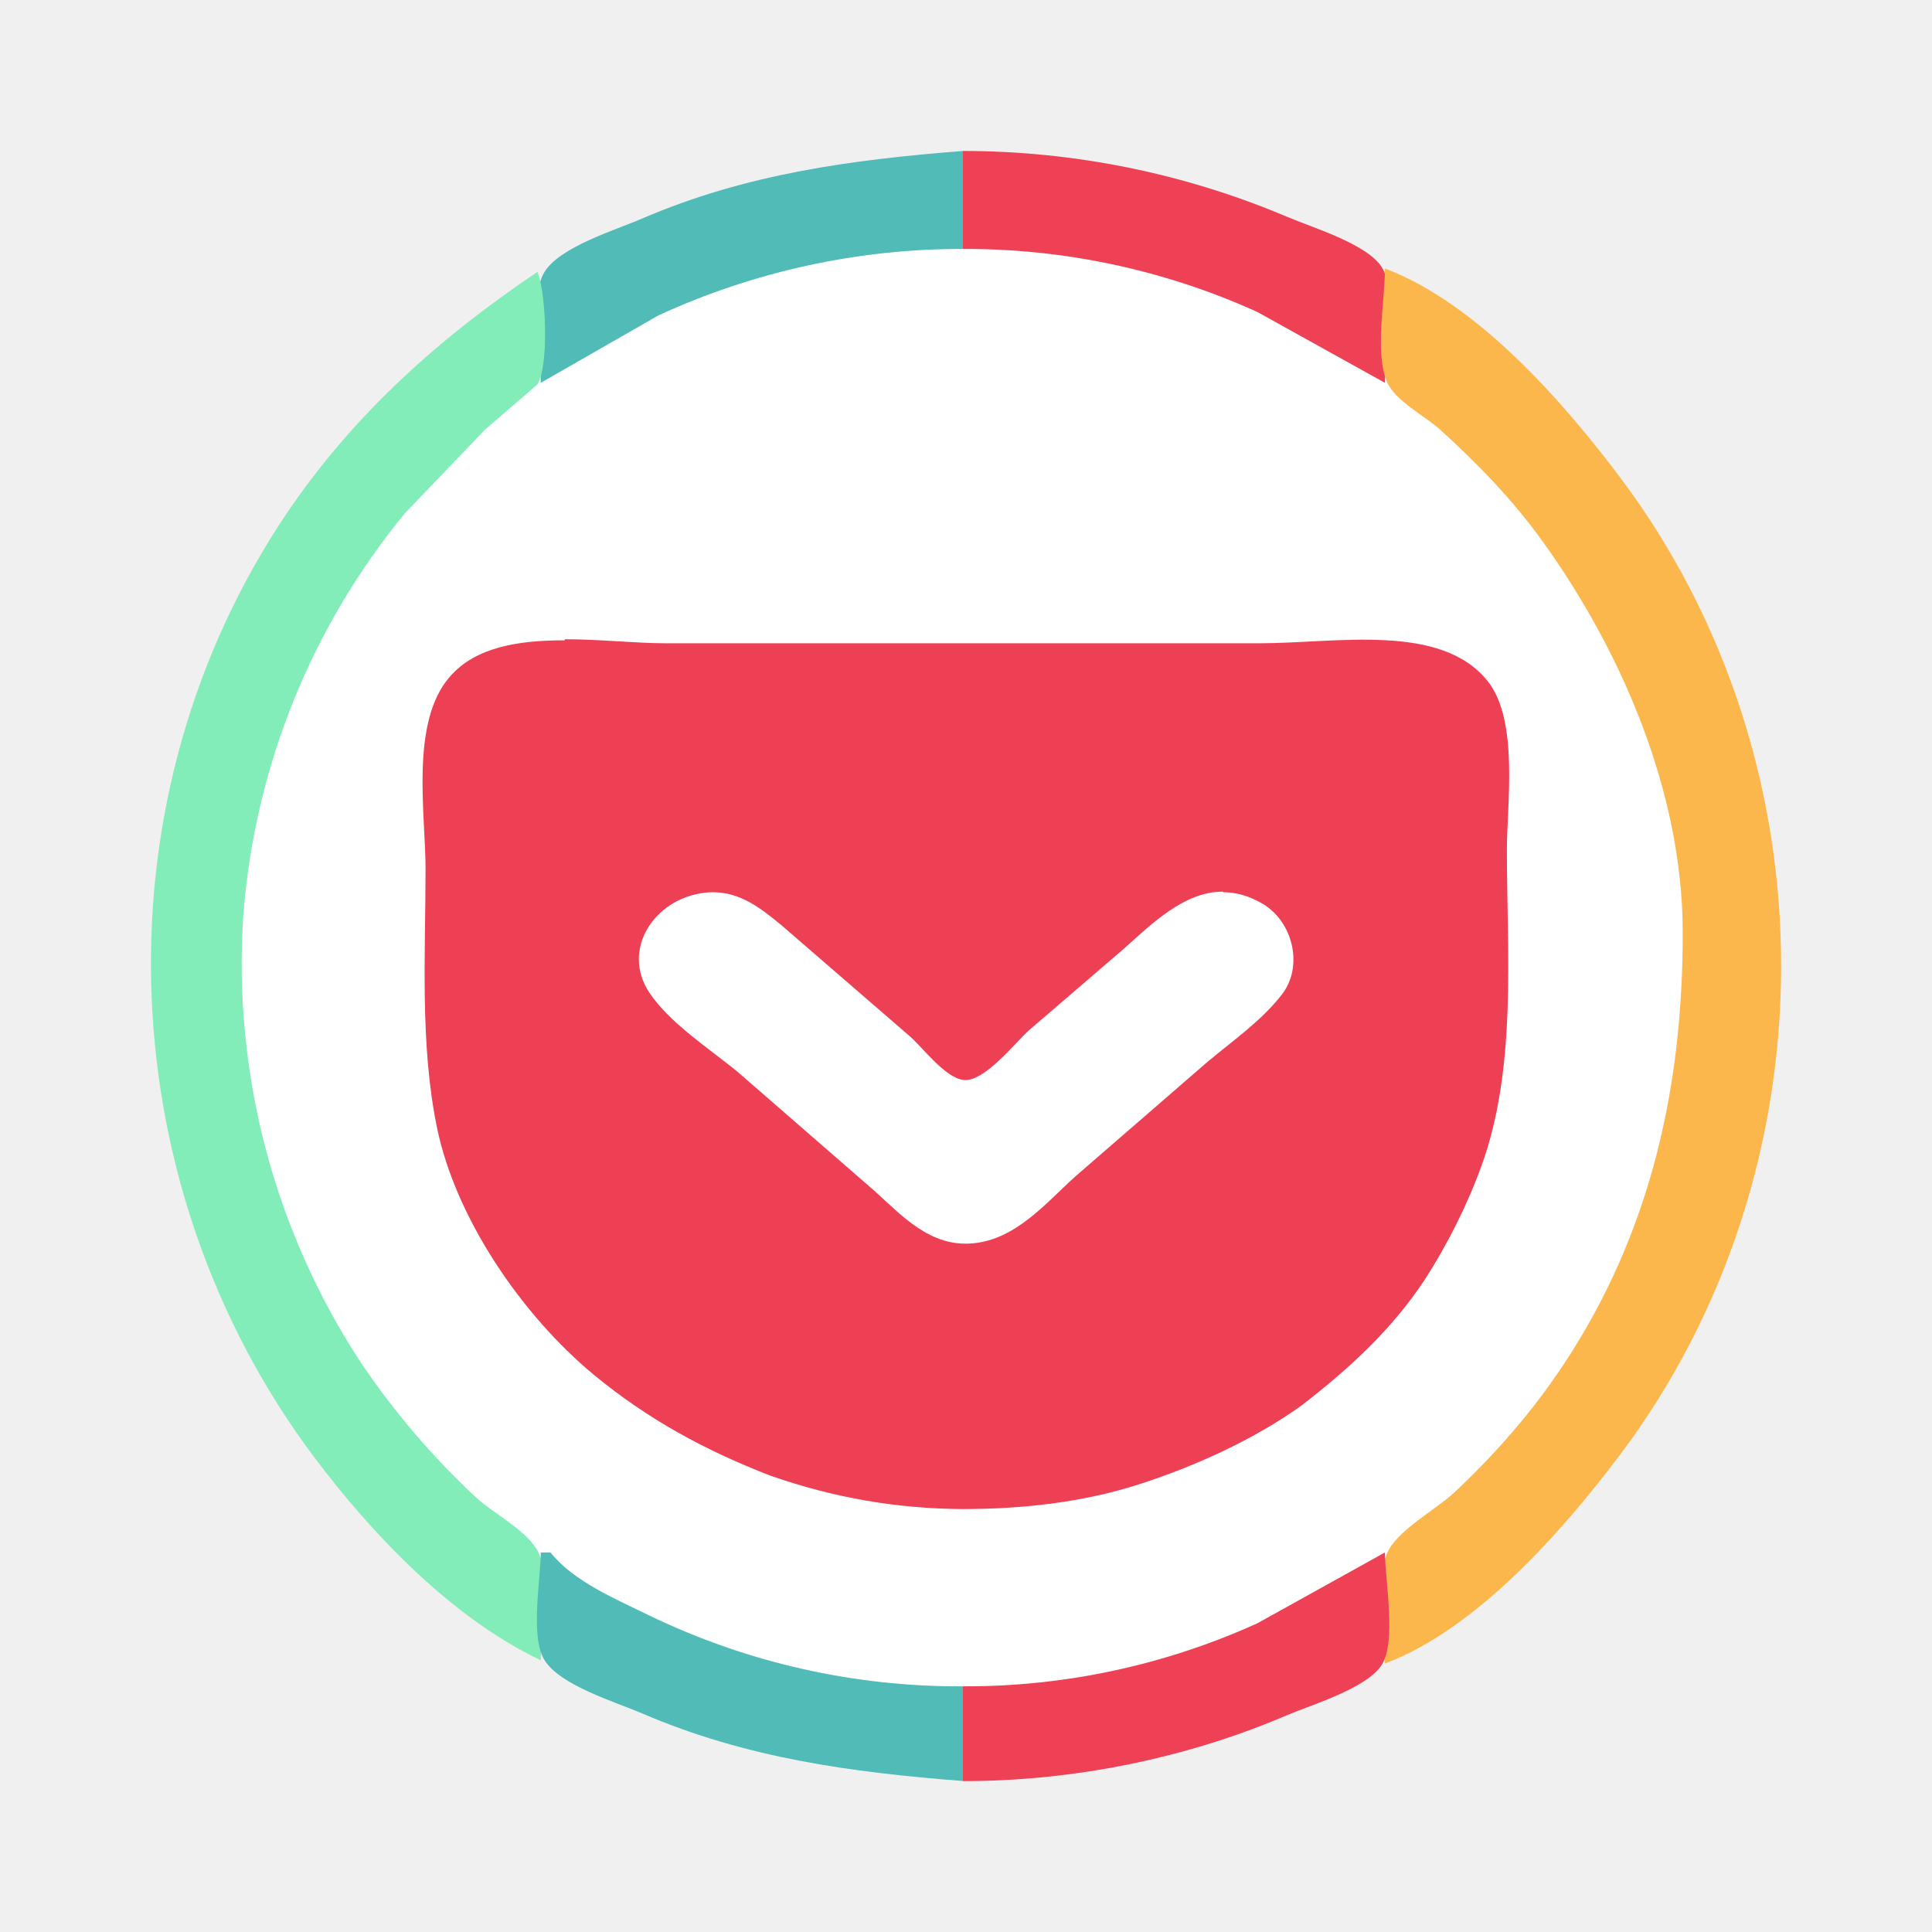
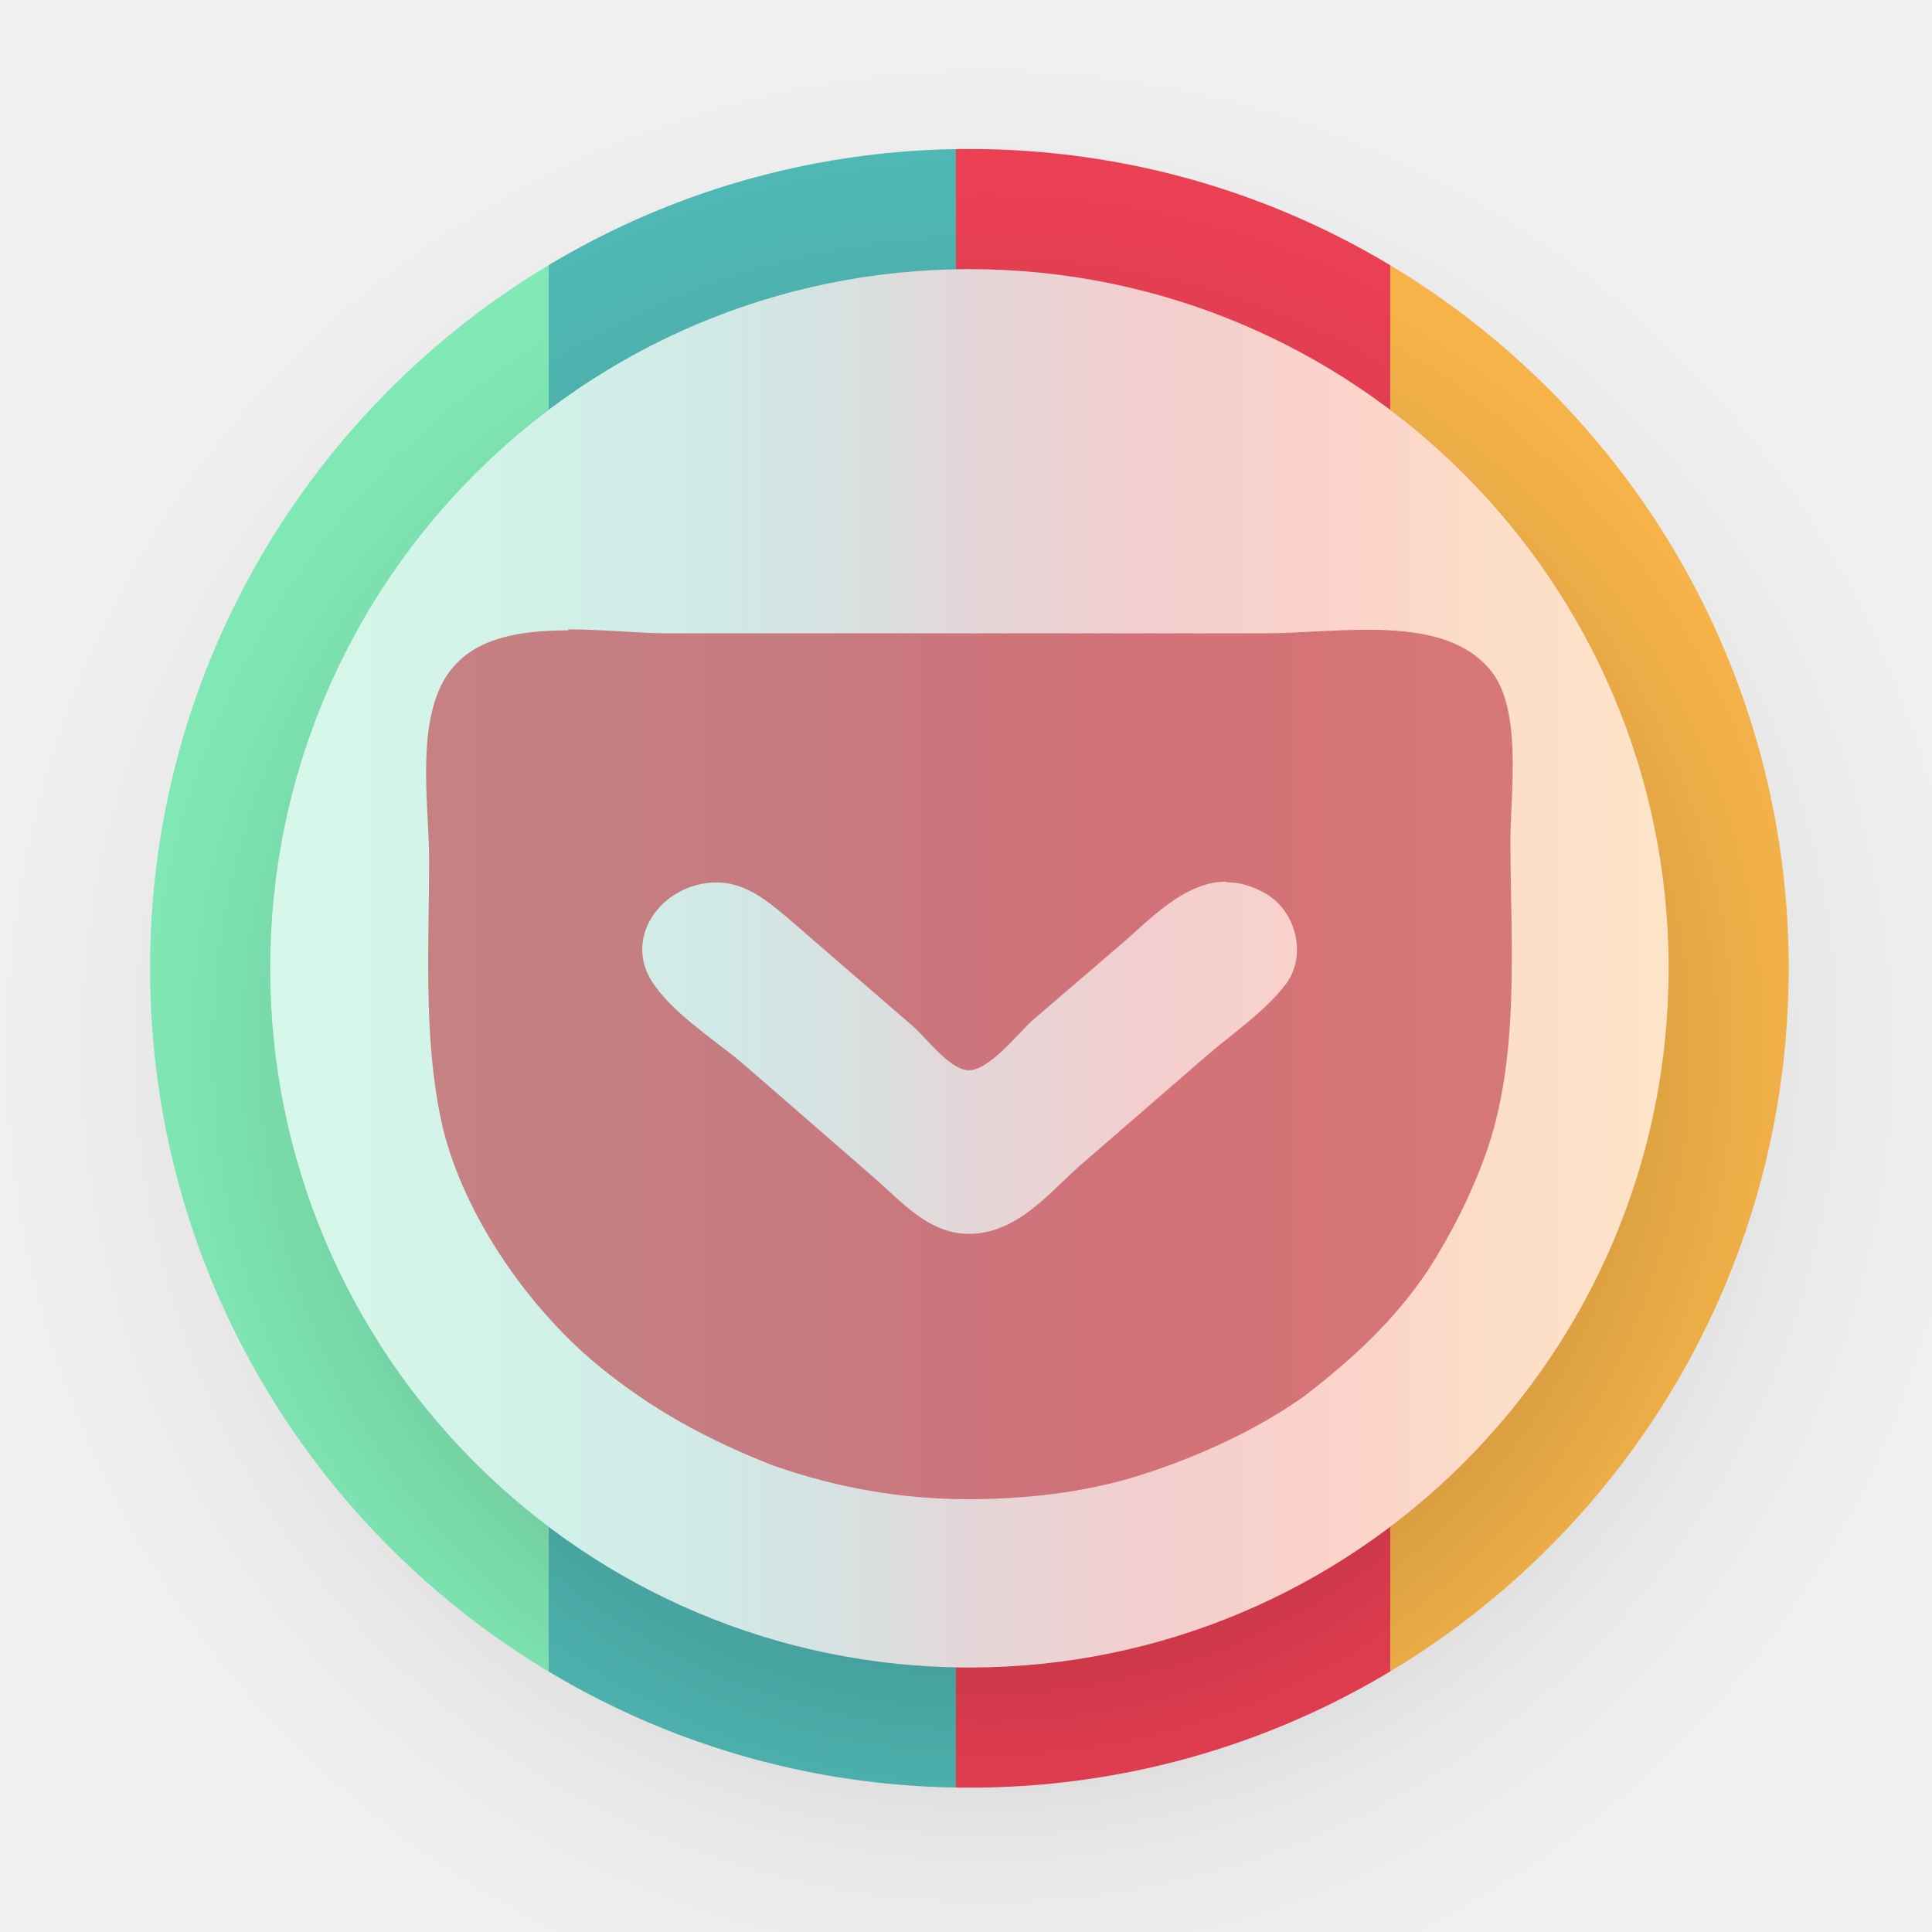
- <svg xmlns="http://www.w3.org/2000/svg" width="64" height="64" version="1.1" viewBox="0 0 16.933 16.933">
-   <circle cx="8.466" cy="8.466" r="6.879" fill="#fff" fill-rule="evenodd" style="paint-order:normal" />
-   <g transform="matrix(1.0385 0 0 1.0385 -.32558 -.32614)" stroke-width=".178">
-     <path d="m5.08 5.718c-0.385 0-0.751 0.054-0.97 0.307-0.337 0.386-0.205 1.156-0.205 1.624 0 0.716-0.049 1.477 0.097 2.184 0.156 0.755 0.707 1.574 1.326 2.086 0.449 0.37 0.931 0.634 1.487 0.849 0.546 0.19 1.068 0.277 1.614 0.282 0.502 0 1.004-0.053 1.482-0.204 0.487-0.156 0.98-0.38 1.384-0.668 0.424-0.327 0.766-0.649 1.039-1.058 0.195-0.302 0.36-0.63 0.482-0.965 0.302-0.83 0.215-1.804 0.215-2.667 0-0.39 0.102-1.092-0.161-1.424-0.395-0.497-1.273-0.321-1.926-0.321h-5.016c-0.249 0-0.551-0.034-0.848-0.034zm5.557 2.126c0.107 0 0.215 0.029 0.332 0.097 0.263 0.156 0.346 0.537 0.16 0.77-0.17 0.22-0.424 0.395-0.638 0.576l-1.107 0.96c-0.243 0.22-0.497 0.527-0.858 0.56-0.36 0.035-0.6-0.233-0.833-0.443l-1.16-1.009c-0.24-0.195-0.576-0.414-0.742-0.668-0.234-0.356 0.04-0.785 0.464-0.838 0.273-0.034 0.463 0.117 0.653 0.273l1.082 0.936c0.112 0.097 0.297 0.35 0.453 0.37 0.176 0.025 0.444-0.322 0.556-0.42l0.804-0.691c0.234-0.21 0.507-0.478 0.83-0.478" fill="#ee4055" />
-     <path d="m4.877 3.545 0.995-0.57a6.128 6.128 0 0 1 2.568-0.56v-0.827c-0.94 0.074-1.83 0.193-2.706 0.57-0.223 0.097-0.7 0.239-0.828 0.456-0.122 0.206-0.029 0.693-0.029 0.931z" fill="#51bbb7" />
-     <path d="m8.44 1.588v0.827a5.96 5.96 0 0 1 2.485 0.532l1.077 0.598c0-0.238 0.102-0.778-0.028-0.978-0.128-0.197-0.588-0.333-0.8-0.424a7.028 7.028 0 0 0-2.734-0.555z" fill="#ef4155" />
-     <path d="m12.002 2.58c0 0.265-0.087 0.713 0.017 0.957 0.068 0.16 0.318 0.286 0.445 0.4 0.312 0.282 0.611 0.59 0.859 0.933 0.677 0.936 1.19 2.132 1.192 3.307 2e-3 1.307-0.268 2.532-0.997 3.64-0.263 0.4-0.583 0.768-0.933 1.095-0.153 0.142-0.484 0.32-0.566 0.512-0.101 0.238-0.017 0.671-0.017 0.93 0.778-0.295 1.5-1.12 1.986-1.765 1.81-2.411 1.81-5.834 0-8.244-0.486-0.646-1.208-1.471-1.986-1.765z" fill="#fbb74b" />
-     <path d="m4.85 2.608c-0.87 0.586-1.618 1.263-2.19 2.15-1.547 2.4-1.4 5.584 0.308 7.858 0.489 0.65 1.162 1.357 1.91 1.71 0-0.25 0.082-0.672-0.017-0.902-0.08-0.186-0.39-0.338-0.536-0.478a6.558 6.558 0 0 1-0.964-1.13 6.138 6.138 0 0 1-0.994-3.777 6.07 6.07 0 0 1 1.362-3.391l0.679-0.709 0.441-0.38c0.099-0.161 0.073-0.78 0-0.951z" fill="#83edb9" />
-     <path d="m4.877 13.416c0 0.232-0.09 0.702 0.029 0.904 0.128 0.217 0.605 0.359 0.828 0.455 0.876 0.377 1.765 0.497 2.706 0.57v-0.799a6.011 6.011 0 0 1-2.651-0.6c-0.272-0.133-0.64-0.288-0.829-0.53z" fill="#51bbb7" />
-     <path d="m8.44 14.546v0.8c0.928 0 1.88-0.19 2.734-0.556 0.212-0.09 0.672-0.226 0.8-0.424 0.127-0.195 0.028-0.718 0.028-0.95l-1.077 0.598a5.96 5.96 0 0 1-2.485 0.532m4.777-1.13 0.028 0.027z" fill="#ef4155" />
-   </g>
+ <svg xmlns="http://www.w3.org/2000/svg" xmlns:xlink="http://www.w3.org/1999/xlink" width="64" height="64" version="1.1" viewBox="0 0 16.933 16.933" id="svg20">
+   <defs id="defs24">
+     <linearGradient id="linearGradient1028">
+       <stop style="stop-color:#83edb9;stop-opacity:1" offset="0" id="stop1024" />
+       <stop style="stop-color:#73dcb8;stop-opacity:1" offset="0.184" id="stop1070" />
+       <stop style="stop-color:#69cdb5;stop-opacity:0.976" offset="0.263" id="stop1072" />
+       <stop style="stop-color:#6bb8ae;stop-opacity:0.996" offset="0.347" id="stop1074" />
+       <stop style="stop-color:#7d9f9e;stop-opacity:1" offset="0.419" id="stop1076" />
+       <stop style="stop-color:#a87b81;stop-opacity:1" offset="0.503" id="stop1078" />
+       <stop style="stop-color:#d86062;stop-opacity:1" offset="0.607" id="stop1080" />
+       <stop style="stop-color:#f27353;stop-opacity:0.997" offset="0.74" id="stop1082" />
+       <stop style="stop-color:#f6904e;stop-opacity:0.98" offset="0.817" id="stop1084" />
+       <stop style="stop-color:#fbb74b;stop-opacity:1" offset="1" id="stop1026" />
+     </linearGradient>
+     <linearGradient id="linearGradient948">
+       <stop style="stop-color:#83edb9;stop-opacity:1;" offset="0" id="stop938" />
+       <stop style="stop-color:#83edb9;stop-opacity:1" offset="0.243" id="stop940" />
+       <stop style="stop-color:#51bbb7;stop-opacity:1" offset="0.243" id="stop950" />
+       <stop style="stop-color:#51bbb7;stop-opacity:1" offset="0.492" id="stop954" />
+       <stop style="stop-color:#ef4155;stop-opacity:1" offset="0.492" id="stop942" />
+       <stop style="stop-color:#ef4155;stop-opacity:1" offset="0.757" id="stop958" />
+       <stop style="stop-color:#fbb74b;stop-opacity:1" offset="0.757" id="stop944" />
+       <stop style="stop-color:#fbb74b;stop-opacity:1" offset="1" id="stop946" />
+     </linearGradient>
+     <linearGradient xlink:href="#linearGradient948" id="linearGradient936" gradientUnits="userSpaceOnUse" x1="1.262" y1="-8.765" x2="15.623" y2="-8.765" gradientTransform="translate(0.05372906,17.25242)" />
+     <linearGradient xlink:href="#linearGradient1028" id="linearGradient1044" gradientUnits="userSpaceOnUse" gradientTransform="translate(-0.2807214,10.72852)" x1="1.596" y1="-2.241" x2="15.958" y2="-2.241" />
+     <radialGradient xlink:href="#linearGradient929" id="radialGradient935" gradientUnits="userSpaceOnUse" gradientTransform="matrix(0.161356,0,0,0.161356,-22.14626,-14.82329)" cx="190.85" cy="148.928" fx="190.85" fy="148.928" r="53.835" />
+     <linearGradient id="linearGradient929">
+       <stop style="stop-color:#000000;stop-opacity:1;" offset="0" id="stop925" />
+       <stop style="stop-color:#000000;stop-opacity:0.741;" offset="0.278" id="stop961" />
+       <stop style="stop-color:#000000;stop-opacity:0.263;" offset="0.584" id="stop963" />
+       <stop style="stop-color:#000000;stop-opacity:0.216;" offset="0.623" id="stop967" />
+       <stop style="stop-color:#000000;stop-opacity:0.173;" offset="0.669" id="stop971" />
+       <stop style="stop-color:#000000;stop-opacity:0.133;" offset="0.71" id="stop975" />
+       <stop style="stop-color:#000000;stop-opacity:0.09;" offset="0.763" id="stop979" />
+       <stop style="stop-color:#000000;stop-opacity:0.067;" offset="0.797" id="stop977" />
+       <stop style="stop-color:#000000;stop-opacity:0.031;" offset="0.866" id="stop981" />
+       <stop style="stop-color:#000000;stop-opacity:0.027;" offset="0.888" id="stop947" />
+       <stop style="stop-color:#000000;stop-opacity:0.024;" offset="0.905" id="stop983" />
+       <stop style="stop-color:#000000;stop-opacity:0.02;" offset="0.918" id="stop987" />
+       <stop style="stop-color:#000000;stop-opacity:0.012;" offset="0.945" id="stop991" />
+       <stop style="stop-color:#000000;stop-opacity:0;" offset="1" id="stop927" />
+     </linearGradient>
+   </defs>
+   <circle style="opacity:1;fill:url(#linearGradient936);fill-opacity:1;stroke-width:1.813;stroke-linecap:round;stroke-linejoin:round" id="circle930" cx="8.496" cy="8.487" r="7.181" />
+   <path id="circle960" style="opacity:1;fill:url(#linearGradient1044);fill-opacity:1;stroke-width:1.813;stroke-linecap:round;stroke-linejoin:round" d="M 8.496,2.359 A 6.128,6.128 0 0 0 2.368,8.487 6.128,6.128 0 0 0 8.496,14.615 6.128,6.128 0 0 0 14.625,8.487 6.128,6.128 0 0 0 8.496,2.359 Z" />
+   <path id="path1107" style="opacity:1;fill:#ffffff;fill-opacity:0.69;stroke-width:1.813;stroke-linecap:round;stroke-linejoin:round" d="M 8.496,2.359 A 6.128,6.128 0 0 0 2.368,8.487 6.128,6.128 0 0 0 8.496,14.615 6.128,6.128 0 0 0 14.625,8.487 6.128,6.128 0 0 0 8.496,2.359 Z" />
+   <path d="m 4.981,5.525 c -0.4,0 -0.78,0.056 -1.007,0.319 -0.35,0.401 -0.213,1.201 -0.213,1.687 0,0.744 -0.051,1.534 0.101,2.268 0.162,0.784 0.734,1.635 1.377,2.166 0.466,0.384 0.967,0.658 1.544,0.882 0.567,0.197 1.109,0.288 1.676,0.293 0.521,0 1.043,-0.055 1.539,-0.212 0.506,-0.162 1.018,-0.395 1.437,-0.694 0.44,-0.34 0.795,-0.674 1.079,-1.099 0.203,-0.314 0.374,-0.654 0.501,-1.002 0.314,-0.862 0.223,-1.873 0.223,-2.77 0,-0.405 0.106,-1.134 -0.167,-1.479 -0.41,-0.516 -1.322,-0.333 -2,-0.333 H 5.862 c -0.259,0 -0.572,-0.035 -0.881,-0.035 z m 5.771,2.208 c 0.111,0 0.223,0.03 0.345,0.101 0.273,0.162 0.359,0.558 0.166,0.8 -0.177,0.228 -0.44,0.41 -0.663,0.598 l -1.15,0.997 c -0.252,0.228 -0.516,0.547 -0.891,0.582 -0.374,0.036 -0.623,-0.242 -0.865,-0.46 l -1.205,-1.048 c -0.249,-0.203 -0.598,-0.43 -0.771,-0.694 -0.243,-0.37 0.042,-0.815 0.482,-0.87 0.284,-0.035 0.481,0.122 0.678,0.284 l 1.124,0.972 c 0.116,0.101 0.308,0.363 0.47,0.384 0.183,0.026 0.461,-0.334 0.577,-0.436 L 9.886,8.224 C 10.129,8.006 10.412,7.727 10.748,7.727" fill="#ee4055" id="path4" style="fill:#bd363f;fill-opacity:0.602;stroke-width:1.038" />
+   <path id="circle923" style="opacity:0.642;fill:url(#radialGradient935);fill-opacity:1;stroke:none;stroke-width:5.057;stroke-linecap:round;stroke-linejoin:round;stroke-miterlimit:4;stroke-dasharray:none;stroke-opacity:1" d="M 8.644,0.52 A 8.687,8.687 0 0 0 -0.038,9.207 8.687,8.687 0 0 0 8.648,17.894 8.687,8.687 0 0 0 17.335,9.207 8.687,8.687 0 0 0 8.648,0.52 a 8.687,8.687 0 0 0 -0.004,0 z M 8.496,2.359 A 6.128,6.128 0 0 1 14.625,8.487 6.128,6.128 0 0 1 8.496,14.615 6.128,6.128 0 0 1 2.368,8.487 6.128,6.128 0 0 1 8.496,2.359 Z" />
</svg>
